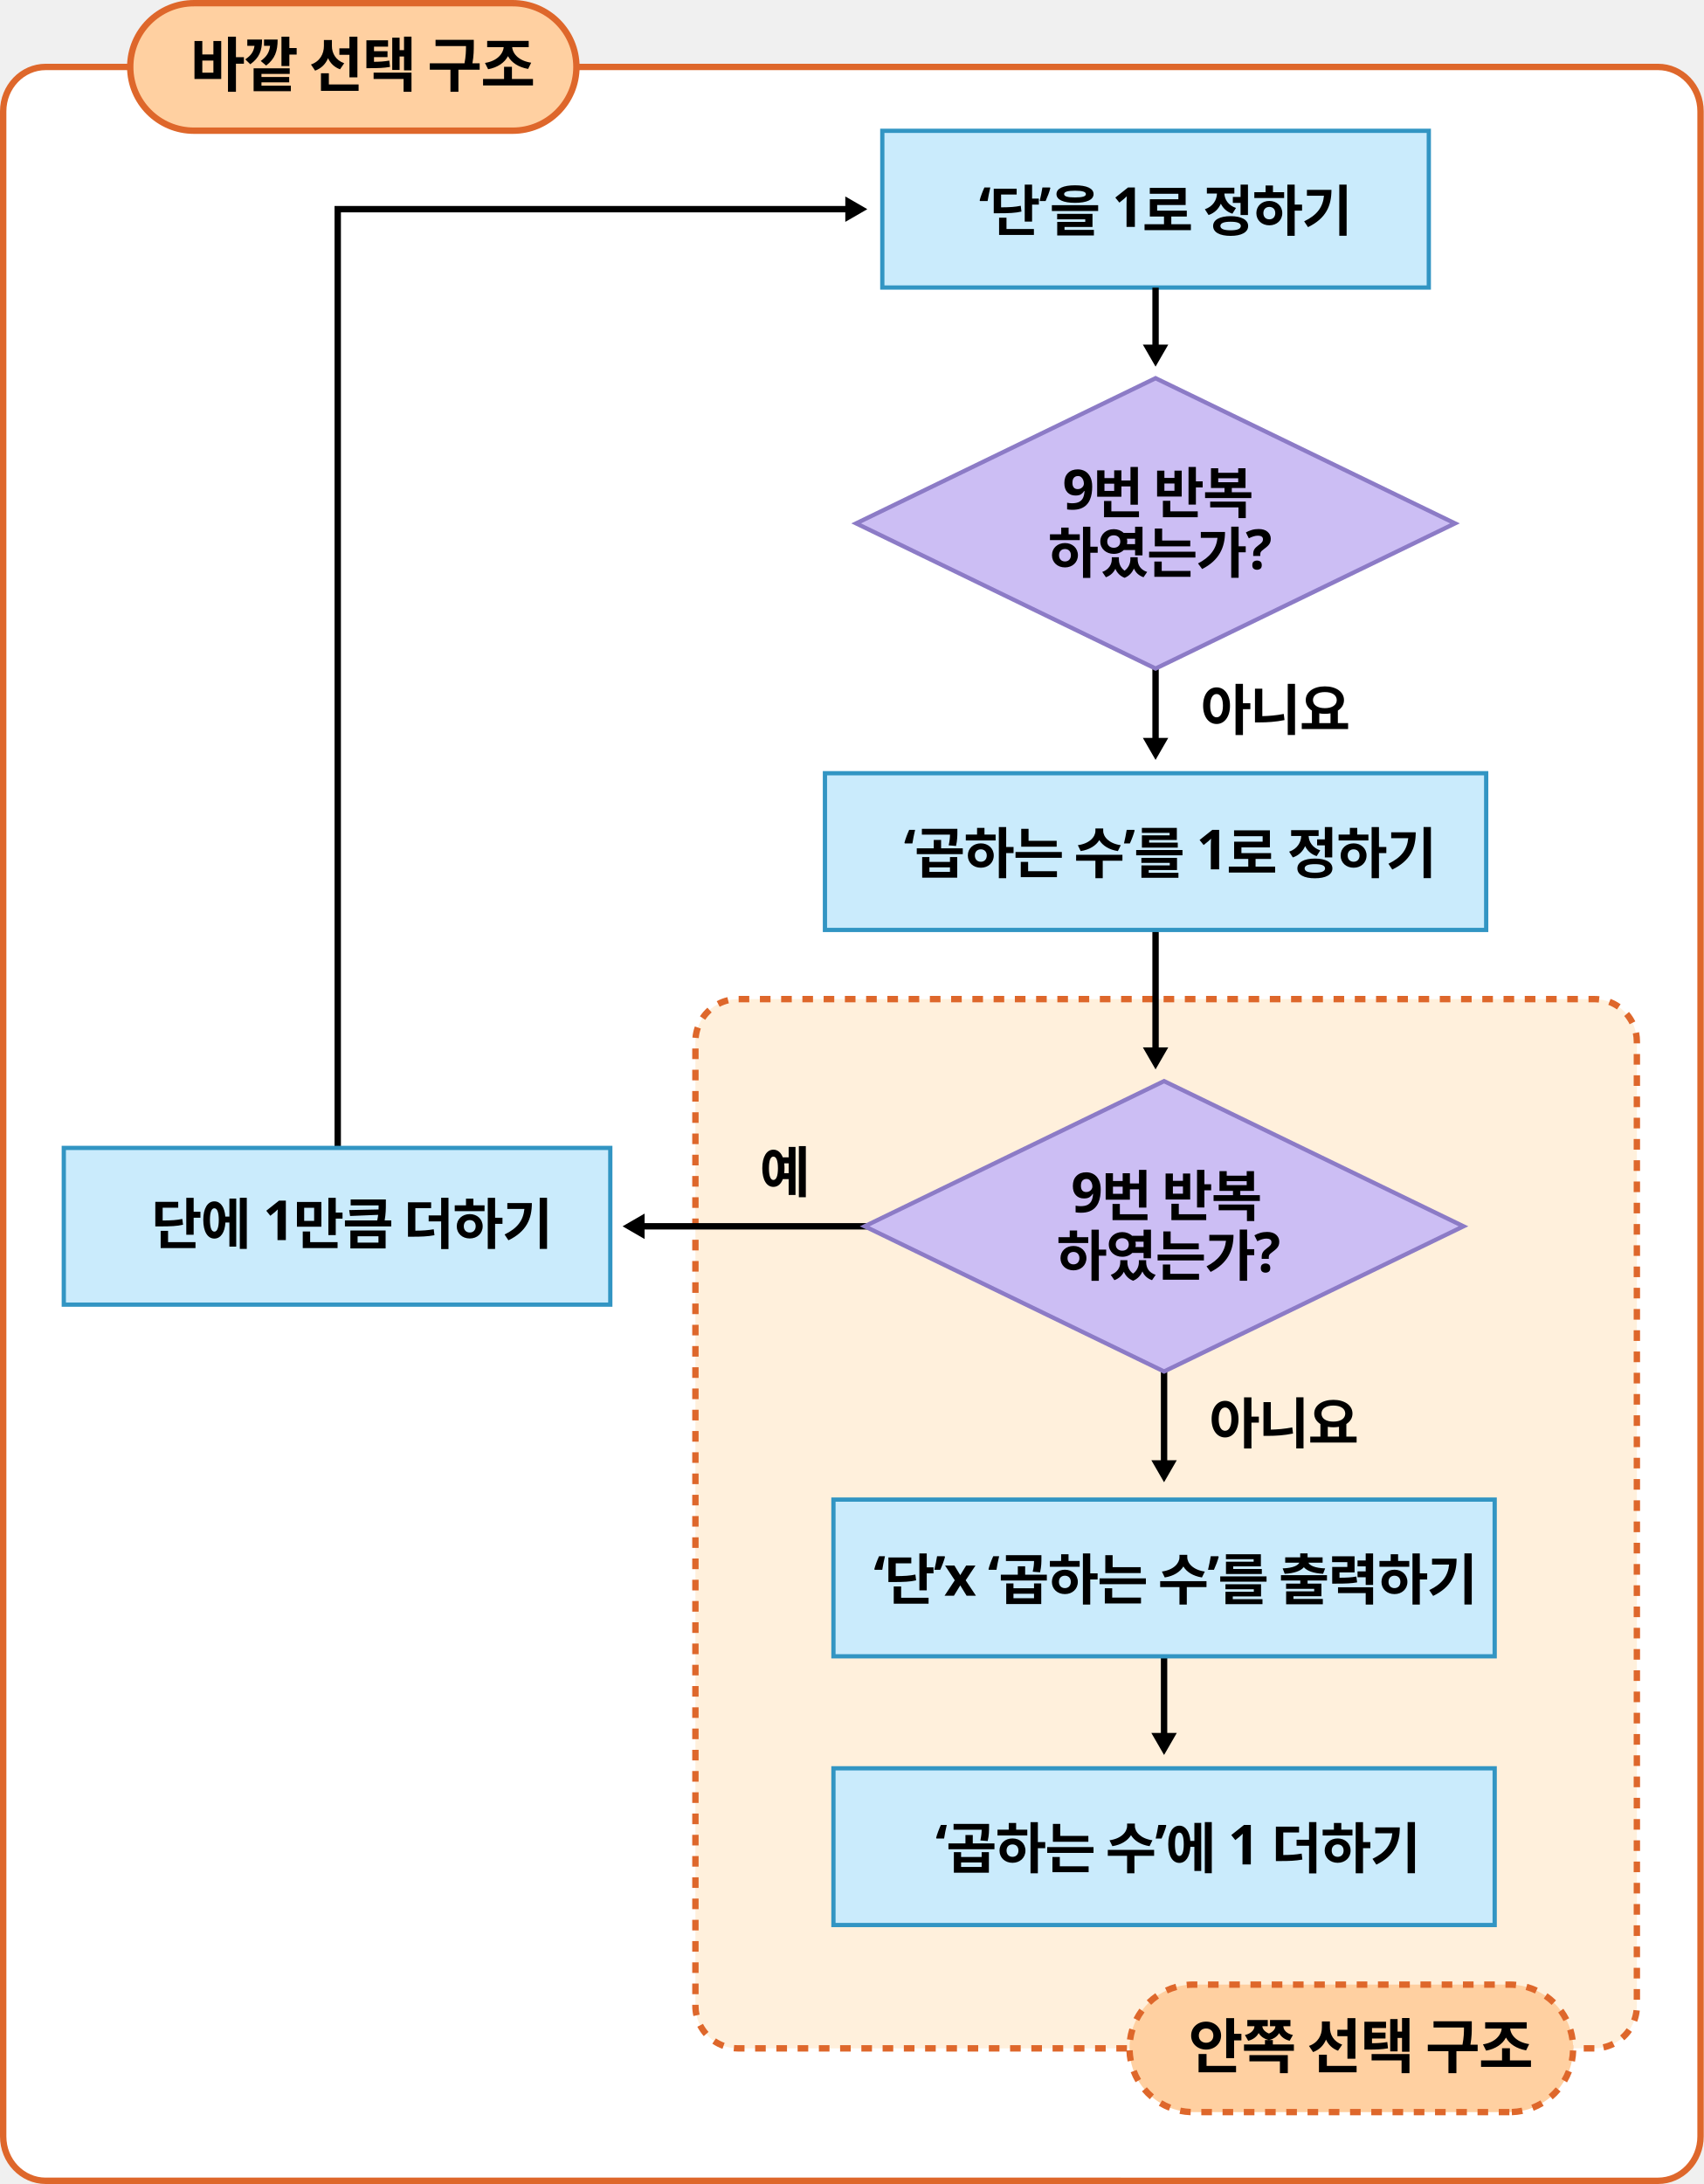
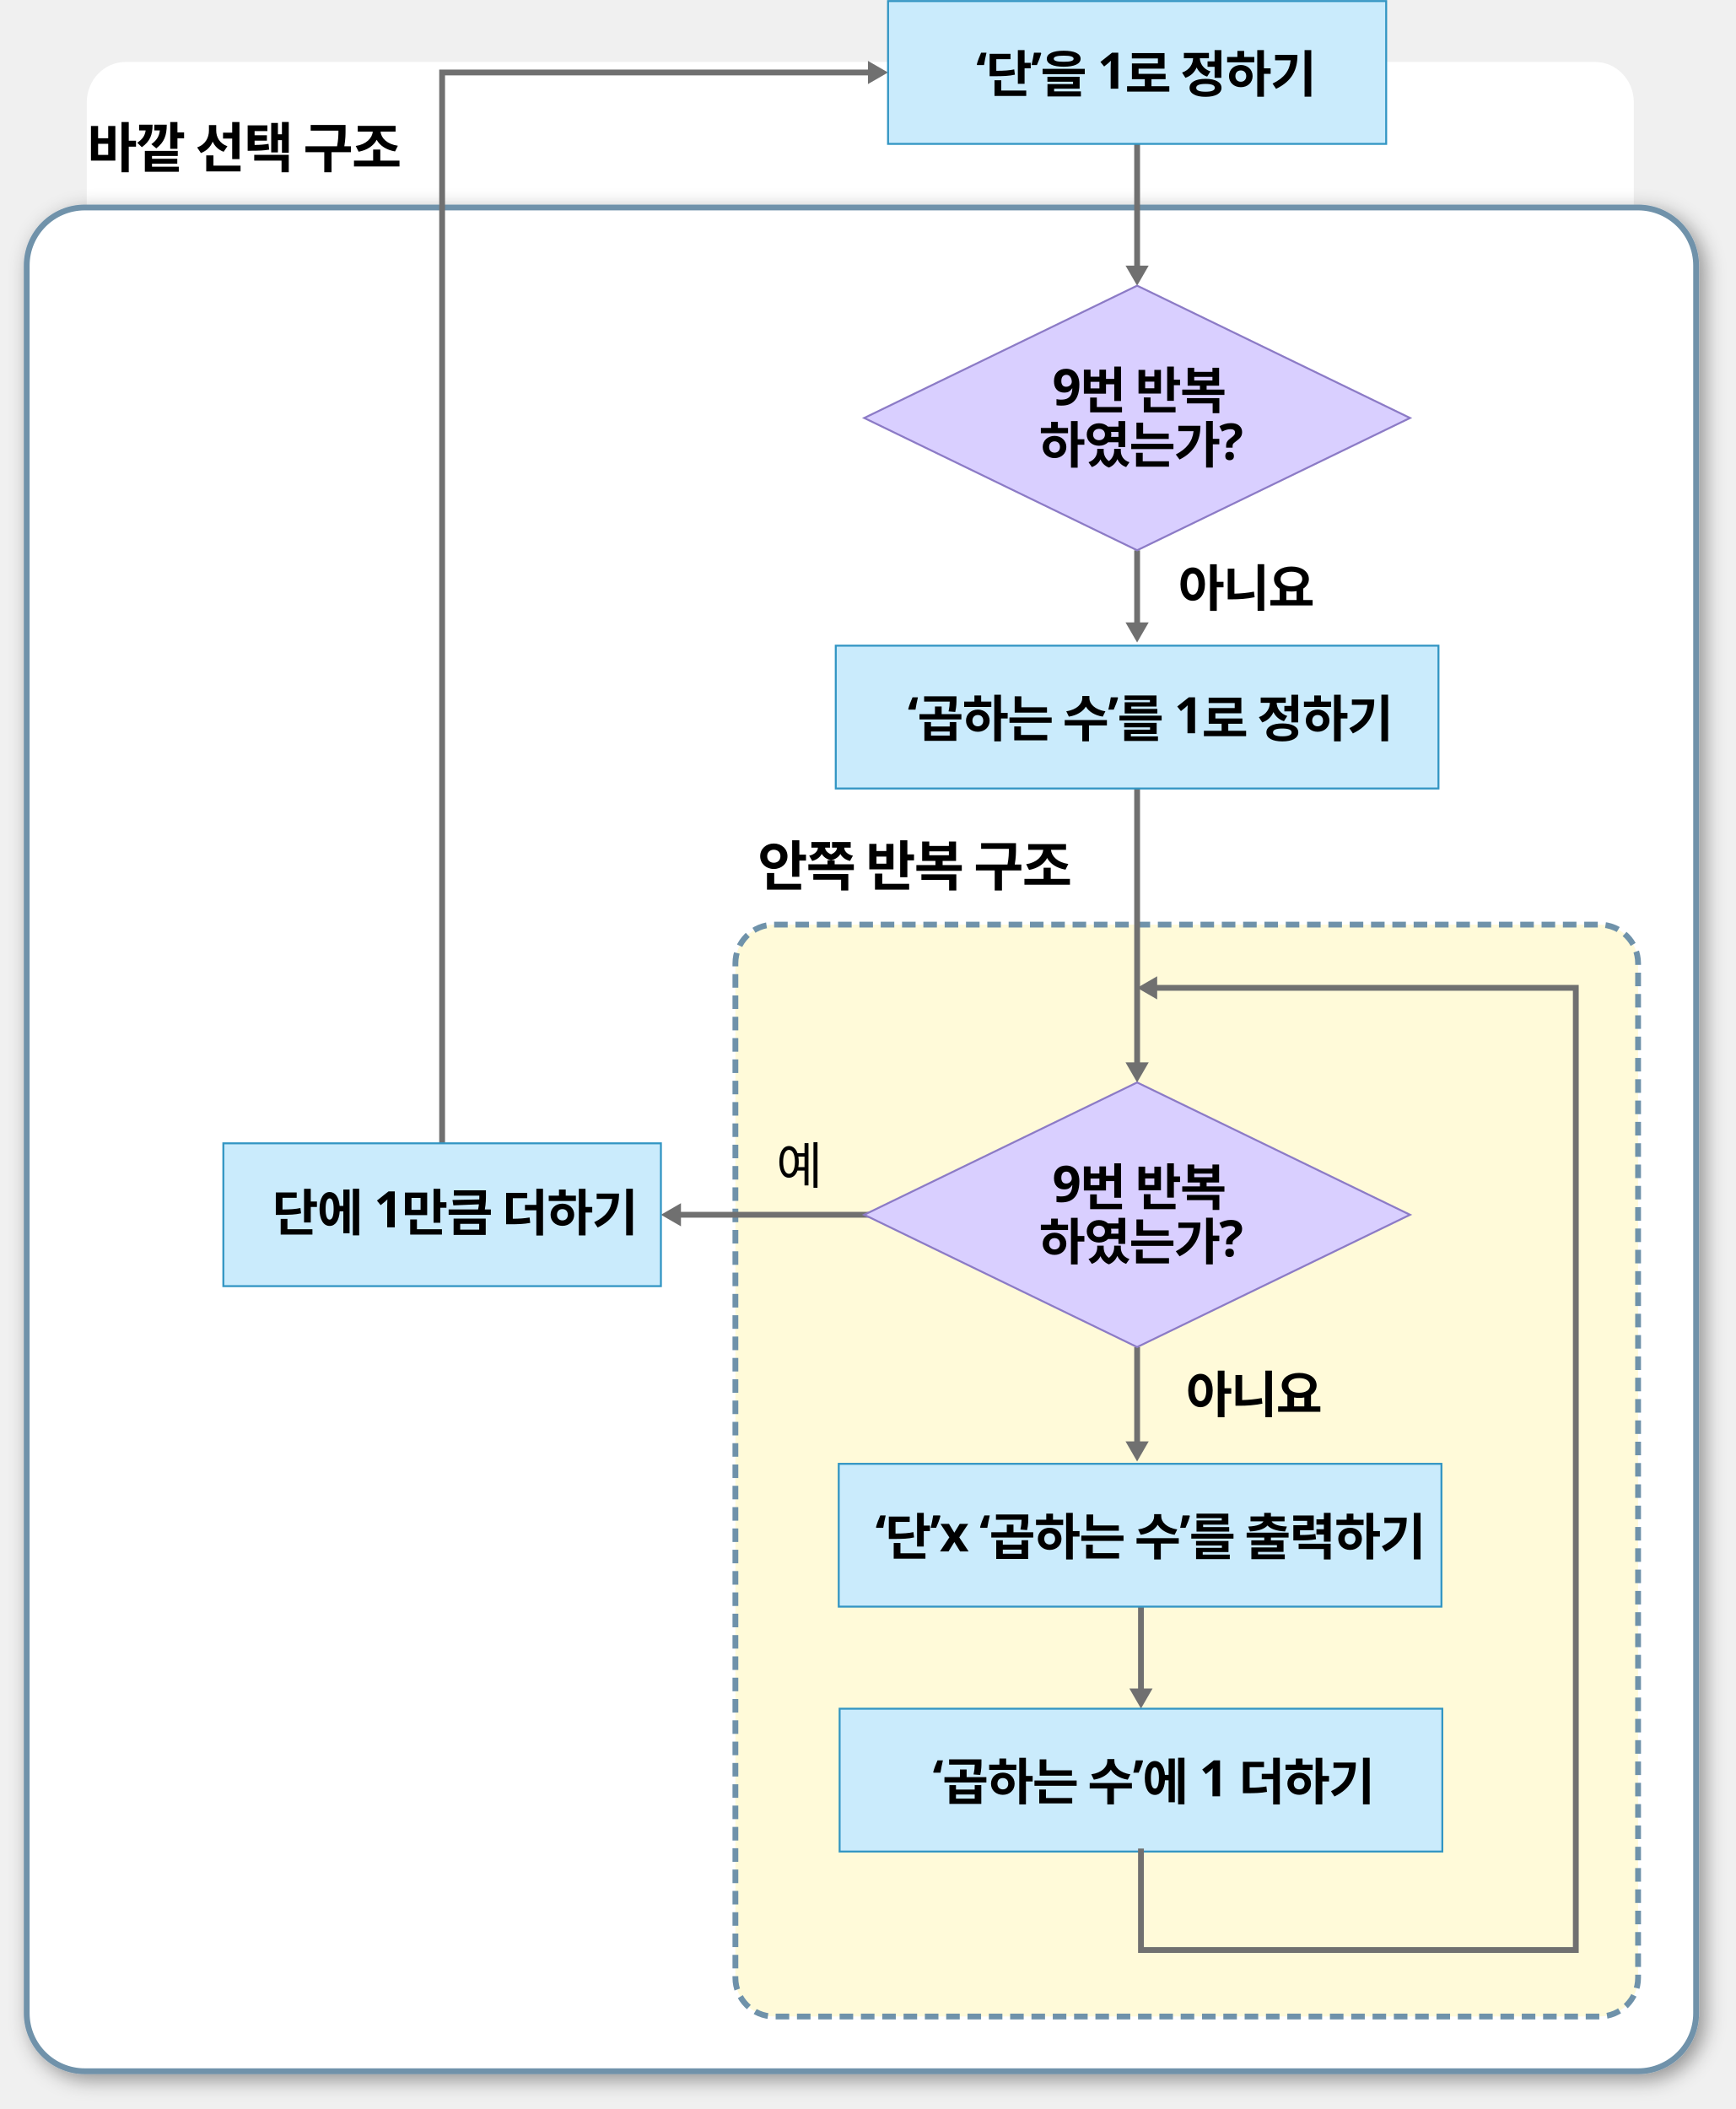
- <svg xmlns="http://www.w3.org/2000/svg" id="_레이어_1" data-name="레이어 1" viewBox="0 0 801.878 1027.69">
+ <svg xmlns="http://www.w3.org/2000/svg" viewBox="0 0 896 1088.953">
  <defs>
    <style>
      .cls-1 {
-         fill: #de672b;
+         fill: #707070;
      }

-       .cls-1, .cls-2, .cls-3, .cls-4, .cls-5 {
+       .cls-1, .cls-2, .cls-3 {
        stroke-width: 0px;
      }

-       .cls-6 {
+       .cls-4 {
+         stroke-dasharray: 0 0 7.005 4.003;
+       }
+ 
+       .cls-4, .cls-5 {
+         fill: none;
+       }
+ 
+       .cls-4, .cls-5, .cls-6, .cls-7, .cls-8 {
+         stroke-miterlimit: 10;
+       }
+ 
+       .cls-4, .cls-5, .cls-7 {
+         stroke-width: 3px;
+       }
+ 
+       .cls-4, .cls-7 {
+         stroke: #6f92aa;
+       }
+ 
+       .cls-5 {
+         stroke: #707070;
+       }
+ 
+       .cls-9 {
        font-size: 28px;
        letter-spacing: -.025em;
      }

-       .cls-6, .cls-7 {
+       .cls-9, .cls-10 {
        font-family: Pretendard-Bold-KSCpc-EUC-H, Pretendard;
        font-weight: 700;
      }

-       .cls-3, .cls-8 {
-         fill: #ffd0a1;
+       .cls-2 {
+         fill: #fffad9;
      }

-       .cls-7 {
+       .cls-6 {
+         fill: #caebfc;
+         stroke: #3295c3;
+       }
+ 
+       .cls-10, .cls-11 {
        font-size: 26px;
        letter-spacing: -.025em;
      }

-       .cls-9 {
-         fill: #caebfc;
-         stroke: #3295c3;
+       .cls-7 {
+         filter: url(#drop-shadow-2);
      }

-       .cls-9, .cls-10, .cls-11, .cls-8, .cls-12 {
-         stroke-miterlimit: 10;
-       }
- 
-       .cls-9, .cls-11 {
-         stroke-width: 2px;
-       }
- 
-       .cls-10 {
-         stroke: #000;
-       }
- 
-       .cls-10, .cls-8, .cls-12 {
-         stroke-width: 3px;
-       }
- 
-       .cls-10, .cls-12 {
-         fill: none;
-       }
- 
-       .cls-4 {
+       .cls-7, .cls-3 {
        fill: #fff;
      }

-       .cls-11 {
-         fill: #ccbef4;
+       .cls-8 {
+         fill: #d9cfff;
        stroke: #8c7bc6;
      }

-       .cls-8, .cls-12 {
-         stroke: #de672b;
-       }
- 
-       .cls-5 {
-         fill: #fff0dc;
+       .cls-11 {
+         font-family: Pretendard-Medium-KSCpc-EUC-H, Pretendard;
+         font-weight: 500;
      }
    </style>
+     <filter id="drop-shadow-2" filterUnits="userSpaceOnUse">
+       <feOffset dx="3" dy="3" />
+       <feGaussianBlur result="blur" stdDeviation="5" />
+       <feFlood flood-color="#000" flood-opacity=".4" />
+       <feComposite in2="blur" operator="in" />
+       <feComposite in="SourceGraphic" />
+     </filter>
  </defs>
-   <path class="cls-4" d="m526.034,1026.19h254.344c11.046,0,20-9.352,20-20.889V52.389c0-11.537-8.954-20.889-20-20.889H21.5c-11.046,0-20,9.352-20,20.889v952.911c0,11.537,8.954,20.889,20,20.889h504.534Z" />
-   <g>
+   <g id="_레이어_2" data-name="레이어 2">
+     <path class="cls-3" d="m569.331,1026.69h254.344c11.046,0,20-9.352,20-20.889V52.889c0-11.537-8.954-20.889-20-20.889H64.798c-11.046,0-20,9.352-20,20.889v952.911c0,11.537,8.954,20.889,20,20.889h504.534Z" />
+   </g>
+   <g id="_레이어_1" data-name="레이어 1">
    <g>
+       <rect class="cls-7" x="13.794" y="107.131" width="862.036" height="962.323" rx="30" ry="30" />
      <g>
-         <rect class="cls-5" x="327.306" y="470.13" width="443.104" height="493.732" rx="20" ry="20" />
-         <path class="cls-1" d="m750.411,965.362h-5v-3h5v3Zm-10,0h-5v-3h5v3Zm-10,0h-5v-3h5v3Zm-10,0h-5v-3h5v3Zm-10,0h-5v-3h5v3Zm-10,0h-5v-3h5v3Zm-10,0h-5v-3h5v3Zm-10,0h-5v-3h5v3Zm-10,0h-5v-3h5v3Zm-10,0h-5v-3h5v3Zm-10,0h-5v-3h5v3Zm-10,0h-5v-3h5v3Zm-10,0h-5v-3h5v3Zm-10,0h-5v-3h5v3Zm-10,0h-5v-3h5v3Zm-10,0h-5v-3h5v3Zm-10,0h-5v-3h5v3Zm-10,0h-5v-3h5v3Zm-10,0h-5v-3h5v3Zm-10,0h-5v-3h5v3Zm-10,0h-5v-3h5v3Zm-10,0h-5v-3h5v3Zm-10,0h-5v-3h5v3Zm-10,0h-5v-3h5v3Zm-10,0h-5v-3h5v3Zm-10,0h-5v-3h5v3Zm-10,0h-5v-3h5v3Zm-10,0h-5v-3h5v3Zm-10,0h-5v-3h5v3Zm-10,0h-5v-3h5v3Zm-10,0h-5v-3h5v3Zm-10,0h-5v-3h5v3Zm-10,0h-5v-3h5v3Zm-10,0h-5v-3h5v3Zm-10,0h-5v-3h5v3Zm-10,0h-5v-3h5v3Zm-10,0h-5v-3h5v3Zm-10,0h-5v-3h5v3Zm-10,0h-5v-3h5v3Zm-10,0h-5v-3h5v3Zm-10,0h-3.104c-.677,0-1.361-.032-2.033-.096l.283-2.986c.578.055,1.167.083,1.75.083h3.104v3Zm404.588-.496l-.643-2.931c1.502-.329,2.963-.85,4.341-1.546l1.354,2.677c-1.604.811-3.303,1.417-5.052,1.8Zm-414.961-.776c-1.683-.609-3.288-1.43-4.772-2.44l1.688-2.48c1.277.87,2.659,1.576,4.106,2.1l-1.021,2.821Zm424.456-4.015l-1.969-2.263c1.165-1.015,2.203-2.171,3.083-3.437l2.463,1.713c-1.021,1.469-2.225,2.81-3.577,3.986Zm-433.253-1.96c-1.191-1.341-2.214-2.826-3.037-4.413l2.662-1.382c.71,1.367,1.59,2.646,2.617,3.801l-2.242,1.993Zm439.32-6.773l-2.811-1.05c.54-1.444.896-2.954,1.059-4.487l2.982.315c-.188,1.784-.603,3.541-1.23,5.221Zm-444.21-2.671c-.362-1.573-.546-3.19-.545-4.81v-.488h3v.489c0,1.393.156,2.783.469,4.134l-2.924.675Zm445.56-7.703h-3v-5h3v5Zm-443.104-2.595h-3v-5h3v5Zm443.104-7.405h-3v-5h3v5Zm-443.104-2.595h-3v-5h3v5Zm443.104-7.405h-3v-5h3v5Zm-443.104-2.595h-3v-5h3v5Zm443.104-7.405h-3v-5h3v5Zm-443.104-2.595h-3v-5h3v5Zm443.104-7.405h-3v-5h3v5Zm-443.104-2.595h-3v-5h3v5Zm443.104-7.405h-3v-5h3v5Zm-443.104-2.595h-3v-5h3v5Zm443.104-7.405h-3v-5h3v5Zm-443.104-2.595h-3v-5h3v5Zm443.104-7.405h-3v-5h3v5Zm-443.104-2.595h-3v-5h3v5Zm443.104-7.405h-3v-5h3v5Zm-443.104-2.595h-3v-5h3v5Zm443.104-7.405h-3v-5h3v5Zm-443.104-2.595h-3v-5h3v5Zm443.104-7.405h-3v-5h3v5Zm-443.104-2.595h-3v-5h3v5Zm443.104-7.405h-3v-5h3v5Zm-443.104-2.595h-3v-5h3v5Zm443.104-7.405h-3v-5h3v5Zm-443.104-2.595h-3v-5h3v5Zm443.104-7.405h-3v-5h3v5Zm-443.104-2.595h-3v-5h3v5Zm443.104-7.405h-3v-5h3v5Zm-443.104-2.595h-3v-5h3v5Zm443.104-7.405h-3v-5h3v5Zm-443.104-2.595h-3v-5h3v5Zm443.104-7.405h-3v-5h3v5Zm-443.104-2.595h-3v-5h3v5Zm443.104-7.405h-3v-5h3v5Zm-443.104-2.595h-3v-5h3v5Zm443.104-7.405h-3v-5h3v5Zm-443.104-2.595h-3v-5h3v5Zm443.104-7.405h-3v-5h3v5Zm-443.104-2.595h-3v-5h3v5Zm443.104-7.405h-3v-5h3v5Zm-443.104-2.595h-3v-5h3v5Zm443.104-7.405h-3v-5h3v5Zm-443.104-2.595h-3v-5h3v5Zm443.104-7.405h-3v-5h3v5Zm-443.104-2.595h-3v-5h3v5Zm443.104-7.405h-3v-5h3v5Zm-443.104-2.595h-3v-5h3v5Zm443.104-7.405h-3v-5h3v5Zm-443.104-2.595h-3v-5h3v5Zm443.104-7.405h-3v-5h3v5Zm-443.104-2.595h-3v-5h3v5Zm443.104-7.405h-3v-5h3v5Zm-443.104-2.595h-3v-5h3v5Zm443.104-7.405h-3v-5h3v5Zm-443.104-2.595h-3v-5h3v5Zm443.104-7.405h-3v-5h3v5Zm-443.104-2.595h-3v-5h3v5Zm443.104-7.405h-3v-5h3v5Zm-443.104-2.595h-3v-5h3v5Zm443.104-7.405h-3v-5h3v5Zm-443.104-2.595h-3v-5h3v5Zm443.104-7.405h-3v-5h3v5Zm-443.104-2.595h-3v-5h3v5Zm443.104-7.405h-3v-5h3v5Zm-443.104-2.595h-3v-5h3v5Zm443.104-7.405h-3v-5h3v5Zm-443.104-2.595h-3v-5h3v5Zm443.104-7.405h-3v-5h3v5Zm-443.104-2.595h-3v-5h3v5Zm443.104-7.405h-3v-5h3v5Zm-443.104-2.595h-3v-5h3v5Zm443.104-7.405h-3v-5h3v5Zm-443.104-2.595h-3v-5h3v5Zm443.104-7.405h-3v-5h3v5Zm-443.104-2.595h-3v-5h3v5Zm443.104-7.405h-3v-5h3v5Zm-443.104-2.595h-3v-5h3v5Zm443.104-7.405h-3v-5h3v5Zm-443.104-2.595h-3v-5h3v5Zm443.104-7.405h-3v-5h3v5Zm-443.104-2.595h-3v-5h3v5Zm443.104-7.405h-3v-5h3v5Zm-443.104-2.595h-3v-5h3v5Zm443.104-7.405h-3v-5h3v5Zm-443.104-2.595h-3v-5h3v5Zm443.104-7.405h-3v-5h3v5Zm-443.104-2.595h-3v-5h3v5Zm443.104-7.405h-3v-5h3v5Zm-443.104-2.595h-3v-5h3v5Zm443.104-7.405h-3v-.838c0-1.288-.134-2.572-.399-3.819l2.936-.623c.308,1.451.464,2.945.464,4.442v.838Zm-443.033-2.461l-2.988-.262c.156-1.788.54-3.552,1.139-5.243l2.828,1.001c-.515,1.453-.844,2.969-.979,4.504Zm438.119-6.547c-.687-1.38-1.545-2.674-2.551-3.846l2.277-1.954c1.167,1.36,2.162,2.862,2.959,4.464l-2.686,1.336Zm-435.07-2.078l-2.492-1.67c.995-1.486,2.176-2.848,3.508-4.048l2.008,2.229c-1.148,1.035-2.165,2.208-3.023,3.489Zm429.106-4.875c-1.265-.892-2.635-1.623-4.071-2.171l1.07-2.803c1.671.638,3.262,1.487,4.729,2.523l-1.729,2.451Zm-422.3-1.255l-1.4-2.653c1.59-.838,3.278-1.474,5.019-1.888l.695,2.918c-1.496.356-2.947.903-4.313,1.624Zm413.75-2.005c-.684-.077-1.38-.116-2.072-.116h-2.755v-3h2.755c.804,0,1.614.045,2.408.135l-.336,2.981Zm-9.827-.116h-5v-3h5v3Zm-10,0h-5v-3h5v3Zm-10,0h-5v-3h5v3Zm-10,0h-5v-3h5v3Zm-10,0h-5v-3h5v3Zm-10,0h-5v-3h5v3Zm-10,0h-5v-3h5v3Zm-10,0h-5v-3h5v3Zm-10,0h-5v-3h5v3Zm-10,0h-5v-3h5v3Zm-10,0h-5v-3h5v3Zm-10,0h-5v-3h5v3Zm-10,0h-5v-3h5v3Zm-10,0h-5v-3h5v3Zm-10,0h-5v-3h5v3Zm-10,0h-5v-3h5v3Zm-10,0h-5v-3h5v3Zm-10,0h-5v-3h5v3Zm-10,0h-5v-3h5v3Zm-10,0h-5v-3h5v3Zm-10,0h-5v-3h5v3Zm-10,0h-5v-3h5v3Zm-10,0h-5v-3h5v3Zm-10,0h-5v-3h5v3Zm-10,0h-5v-3h5v3Zm-10,0h-5v-3h5v3Zm-10,0h-5v-3h5v3Zm-10,0h-5v-3h5v3Zm-10,0h-5v-3h5v3Zm-10,0h-5v-3h5v3Zm-10,0h-5v-3h5v3Zm-10,0h-5v-3h5v3Zm-10,0h-5v-3h5v3Zm-10,0h-5v-3h5v3Zm-10,0h-5v-3h5v3Zm-10,0h-5v-3h5v3Zm-10,0h-5v-3h5v3Zm-10,0h-5v-3h5v3Zm-10,0h-5v-3h5v3Zm-10,0h-5v-3h5v3Z" />
+         <rect class="cls-2" x="379.742" y="477.415" width="466.121" height="563.776" rx="20" ry="20" />
+         <rect class="cls-4" x="379.742" y="477.415" width="466.121" height="563.776" rx="20" ry="20" />
      </g>
      <g>
-         <g>
-           <rect class="cls-3" x="531.623" y="933.863" width="208.788" height="60" rx="30" ry="30" />
-           <path class="cls-1" d="m710.411,995.362h-5v-3h5v3Zm-10,0h-5v-3h5v3Zm-10,0h-5v-3h5v3Zm-10,0h-5v-3h5v3Zm-10,0h-5v-3h5v3Zm-10,0h-5v-3h5v3Zm-10,0h-5v-3h5v3Zm-10,0h-5v-3h5v3Zm-10,0h-5v-3h5v3Zm-10,0h-5v-3h5v3Zm-10,0h-5v-3h5v3Zm-10,0h-5v-3h5v3Zm-10,0h-5v-3h5v3Zm-10,0h-5v-3h5v3Zm-10,0h-5v-3h5v3Zm141.2-.022l-.113-2.998c1.583-.059,3.168-.251,4.709-.569l.607,2.938c-1.704.352-3.455.563-5.203.629Zm-151.259-.002c-1.75-.07-3.5-.286-5.201-.641l.613-2.937c1.539.322,3.123.517,4.707.58l-.119,2.998Zm161.489-2.114l-1.088-2.796c1.467-.571,2.898-1.271,4.257-2.083l1.539,2.575c-1.501.897-3.085,1.673-4.708,2.304Zm-171.72-.026c-1.626-.638-3.209-1.418-4.706-2.318l1.547-2.571c1.354.814,2.785,1.52,4.255,2.096l-1.096,2.793Zm180.688-5.331l-1.943-2.285c1.203-1.023,2.329-2.154,3.347-3.362l2.295,1.933c-1.125,1.335-2.369,2.584-3.698,3.715Zm-189.646-.052c-1.326-1.134-2.567-2.387-3.688-3.724l2.299-1.928c1.015,1.21,2.139,2.345,3.339,3.371l-1.949,2.28Zm196.379-7.938l-2.582-1.527c.806-1.362,1.501-2.799,2.065-4.27l2.801,1.075c-.625,1.627-1.394,3.216-2.284,4.722Zm-203.09-.067c-.885-1.504-1.648-3.094-2.271-4.724l2.803-1.069c.562,1.475,1.253,2.912,2.054,4.272l-2.586,1.521Zm206.838-9.693l-2.941-.593c.311-1.542.494-3.127.547-4.712l2.998.099c-.058,1.75-.261,3.502-.604,5.206Zm-210.561-.07c-.338-1.703-.537-3.454-.592-5.206l2.998-.094c.05,1.587.23,3.174.536,4.715l-2.942.585Zm207.933-9.975c-.208-1.567-.55-3.125-1.016-4.631l2.867-.886c.515,1.666.892,3.389,1.123,5.122l-2.975.396Zm-205.281-.063l-2.973-.401c.233-1.729.614-3.451,1.133-5.119l2.865.892c-.47,1.508-.814,3.065-1.025,4.629Zm202.492-8.965c-.711-1.409-1.546-2.768-2.481-4.041l2.416-1.777c1.034,1.407,1.957,2.909,2.743,4.466l-2.678,1.352Zm-199.681-.059l-2.676-1.358c.79-1.554,1.716-3.055,2.754-4.461l2.414,1.782c-.94,1.272-1.778,2.63-2.492,4.037Zm194.083-7.559c-1.136-1.103-2.369-2.117-3.666-3.015l1.707-2.467c1.433.992,2.795,2.112,4.049,3.33l-2.09,2.152Zm-188.465-.049l-2.086-2.156c1.257-1.216,2.622-2.333,4.058-3.32l1.699,2.472c-1.298.893-2.533,1.904-3.671,3.004Zm180.686-5.332c-1.429-.671-2.925-1.225-4.448-1.647l.803-2.891c1.685.467,3.34,1.081,4.921,1.822l-1.275,2.716Zm-172.898-.028l-1.268-2.719c1.583-.738,3.239-1.347,4.921-1.81l.796,2.893c-1.521.418-3.018.969-4.449,1.636Zm163.79-2.5c-.98-.102-1.982-.154-2.977-.154h-1.861v-3h1.861c1.098,0,2.203.057,3.287.169l-.311,2.984Zm-154.68-.007l-.303-2.984c1.06-.108,2.142-.163,3.218-.163h1.927v3h-1.927c-.975,0-1.955.049-2.915.147Zm144.842-.147h-5v-3h5v3Zm-10,0h-5v-3h5v3Zm-10,0h-5v-3h5v3Zm-10,0h-5v-3h5v3Zm-10,0h-5v-3h5v3Zm-10,0h-5v-3h5v3Zm-10,0h-5v-3h5v3Zm-10,0h-5v-3h5v3Zm-10,0h-5v-3h5v3Zm-10,0h-5v-3h5v3Zm-10,0h-5v-3h5v3Zm-10,0h-5v-3h5v3Zm-10,0h-5v-3h5v3Zm-10,0h-5v-3h5v3Z" />
-         </g>
-         <text class="cls-6" transform="translate(559.314 973.067)">
-           <tspan x="0" y="0">안쪽 선택 구조</tspan>
-         </text>
-       </g>
-       <path class="cls-12" d="m526.034,1026.19h254.344c11.046,0,20-9.352,20-20.889V52.389c0-11.537-8.954-20.889-20-20.889H21.5c-11.046,0-20,9.352-20,20.889v952.911c0,11.537,8.954,20.889,20,20.889h504.534Z" />
-     </g>
-     <g>
-       <g>
-         <polyline class="cls-10" points="399.602 98.424 158.958 98.424 158.958 541.074" />
-         <polygon class="cls-2" points="397.852 92.441 408.213 98.424 397.852 104.407 397.852 92.441" />
-       </g>
-       <rect class="cls-9" x="415.267" y="61.552" width="257.219" height="73.746" />
-       <g>
-         <line class="cls-10" x1="408.213" y1="577.041" x2="301.635" y2="577.041" />
-         <polygon class="cls-2" points="303.386 571.058 293.025 577.041 303.386 583.024 303.386 571.058" />
+         <line class="cls-5" x1="451.511" y1="627.225" x2="349.884" y2="627.225" />
+         <polygon class="cls-1" points="351.634 621.242 341.273 627.225 351.634 633.208 351.634 621.242" />
      </g>
      <g>
-         <line class="cls-10" x1="543.88" y1="135.37" x2="543.88" y2="163.91" />
-         <polygon class="cls-2" points="537.896 162.16 543.88 172.521 549.863 162.16 537.896 162.16" />
+         <line class="cls-5" x1="587.178" y1="74.349" x2="587.178" y2="138.891" />
+         <polygon class="cls-1" points="581.194 137.14 587.178 147.502 593.161 137.14 581.194 137.14" />
      </g>
      <g>
-         <line class="cls-10" x1="543.88" y1="437.563" x2="543.88" y2="494.593" />
-         <polygon class="cls-2" points="537.896 492.842 543.88 503.204 549.863 492.842 537.896 492.842" />
+         <line class="cls-5" x1="587.178" y1="407.189" x2="587.178" y2="550.299" />
+         <polygon class="cls-1" points="581.194 548.548 587.178 558.91 593.161 548.548 581.194 548.548" />
      </g>
      <g>
-         <line class="cls-10" x1="547.88" y1="777.623" x2="547.88" y2="817.202" />
-         <polygon class="cls-2" points="541.897 815.451 547.88 825.812 553.863 815.451 541.897 815.451" />
+         <line class="cls-5" x1="589.17" y1="829.816" x2="589.17" y2="873.593" />
+         <polygon class="cls-1" points="583.186 871.842 589.17 882.204 595.153 871.842 583.186 871.842" />
      </g>
-       <text class="cls-7" transform="translate(460.773 106.781)">
+       <g>
+         <polyline class="cls-5" points="449.938 37.425 228.301 37.425 228.301 590.29" />
+         <polygon class="cls-1" points="448.188 31.441 458.549 37.425 448.188 43.408 448.188 31.441" />
+       </g>
+       <rect class="cls-6" x="458.564" y=".552" width="257.219" height="73.746" />
+       <text class="cls-10" transform="translate(504.071 45.781)">
        <tspan x="0" y="0">‘단’을 1로 정하기</tspan>
      </text>
-       <rect class="cls-9" x="388.269" y="363.844" width="311.223" height="73.746" />
-       <text class="cls-7" transform="translate(425.371 409.071)">
+       <rect class="cls-6" x="431.566" y="333.381" width="311.223" height="73.746" />
+       <text class="cls-10" transform="translate(468.669 378.607)">
        <tspan x="0" y="0">‘곱하는 수’를 1로 정하기</tspan>
      </text>
-       <rect class="cls-9" x="30.024" y="540.158" width="257.219" height="73.746" />
-       <text class="cls-7" transform="translate(71.15 585.395)">
+       <rect class="cls-6" x="115.33" y="590.335" width="225.943" height="73.746" />
+       <text class="cls-10" transform="translate(140.471 635.58)">
        <tspan x="0" y="0">단에 1만큼 더하기</tspan>
      </text>
      <g>
-         <line class="cls-10" x1="543.88" y1="314.596" x2="543.88" y2="348.963" />
-         <polygon class="cls-2" points="537.896 347.213 543.88 357.574 549.863 347.213 537.896 347.213" />
+         <line class="cls-5" x1="587.178" y1="284.133" x2="587.178" y2="323.124" />
+         <polygon class="cls-1" points="581.194 321.373 587.178 331.735 593.161 321.373 581.194 321.373" />
      </g>
-       <polygon class="cls-11" points="543.88 177.965 402.958 246.28 543.88 314.596 684.802 246.28 543.88 177.965" />
-       <text class="cls-7" transform="translate(500.121 239.628)">
+       <polygon class="cls-8" points="587.178 147.501 446.256 215.817 587.178 284.133 728.099 215.817 587.178 147.501" />
+       <text class="cls-10" transform="translate(543.419 209.165)">
        <tspan x="0" y="0">9번 반복</tspan>
        <tspan x="-6.881" y="30">하였는가?</tspan>
      </text>
-       <text class="cls-7" transform="translate(565.088 343.567)">
+       <text class="cls-10" transform="translate(608.385 313.104)">
        <tspan x="0" y="0">아니요</tspan>
      </text>
-       <rect class="cls-9" x="392.269" y="705.638" width="311.223" height="73.746" />
-       <text class="cls-7" transform="translate(411.189 750.865)">
+       <rect class="cls-6" x="433.102" y="755.822" width="311.223" height="73.746" />
+       <text class="cls-10" transform="translate(452.022 801.05)">
        <tspan x="0" y="0">‘단’x ‘곱하는 수’를 출력하기</tspan>
      </text>
      <g>
-         <line class="cls-10" x1="547.88" y1="645.357" x2="547.88" y2="688.872" />
-         <polygon class="cls-2" points="541.897 687.121 547.88 697.483 553.863 687.121 541.897 687.121" />
+         <line class="cls-5" x1="587.178" y1="695.541" x2="587.178" y2="745.994" />
+         <polygon class="cls-1" points="581.194 744.243 587.178 754.605 593.161 744.243 581.194 744.243" />
      </g>
-       <text class="cls-7" transform="translate(569.088 679.29)">
+       <text class="cls-10" transform="translate(612.385 729.474)">
        <tspan x="0" y="0">아니요</tspan>
      </text>
-       <rect class="cls-9" x="392.269" y="832.082" width="311.223" height="73.746" />
-       <text class="cls-7" transform="translate(440.282 877.309)">
+       <rect class="cls-6" x="433.558" y="882.266" width="311.223" height="73.746" />
+       <text class="cls-10" transform="translate(481.571 927.493)">
        <tspan x="0" y="0">‘곱하는 수’에 1 더하기</tspan>
      </text>
-       <text class="cls-7" transform="translate(357.538 561.075)">
+       <text class="cls-11" transform="translate(400.836 611.26)">
        <tspan x="0" y="0">예</tspan>
      </text>
+       <polygon class="cls-8" points="587.178 558.91 446.256 627.225 587.178 695.541 728.099 627.225 587.178 558.91" />
+       <text class="cls-10" transform="translate(543.418 620.573)">
+         <tspan x="0" y="0">9번 반복</tspan>
+         <tspan x="-6.881" y="30">하였는가?</tspan>
+       </text>
+       <text class="cls-9" transform="translate(45.03 86.465)">
+         <tspan x="0" y="0">바깥 선택 구조</tspan>
+       </text>
+       <text class="cls-9" transform="translate(391.23 457.31)">
+         <tspan x="0" y="0">안쪽 반복 구조</tspan>
+       </text>
      <g>
-         <polygon class="cls-11" points="547.88 508.726 406.959 577.041 547.88 645.357 688.802 577.041 547.88 508.726" />
-         <text class="cls-7" transform="translate(504.121 570.388)">
-           <tspan x="0" y="0">9번 반복</tspan>
-           <tspan x="-6.881" y="30">하였는가?</tspan>
-         </text>
+         <polyline class="cls-5" points="589.17 954.473 589.17 1006.861 813.708 1006.861 813.708 510.06 595.785 510.06" />
+         <polygon class="cls-1" points="597.535 504.076 587.174 510.06 597.535 516.043 597.535 504.076" />
      </g>
    </g>
  </g>
-   <g>
-     <rect class="cls-8" x="61.3" y="1.5" width="210" height="60" rx="30" ry="30" />
-     <text class="cls-6" transform="translate(89.597 40.704)">
-       <tspan x="0" y="0">바깥 선택 구조</tspan>
-     </text>
-   </g>
</svg>
